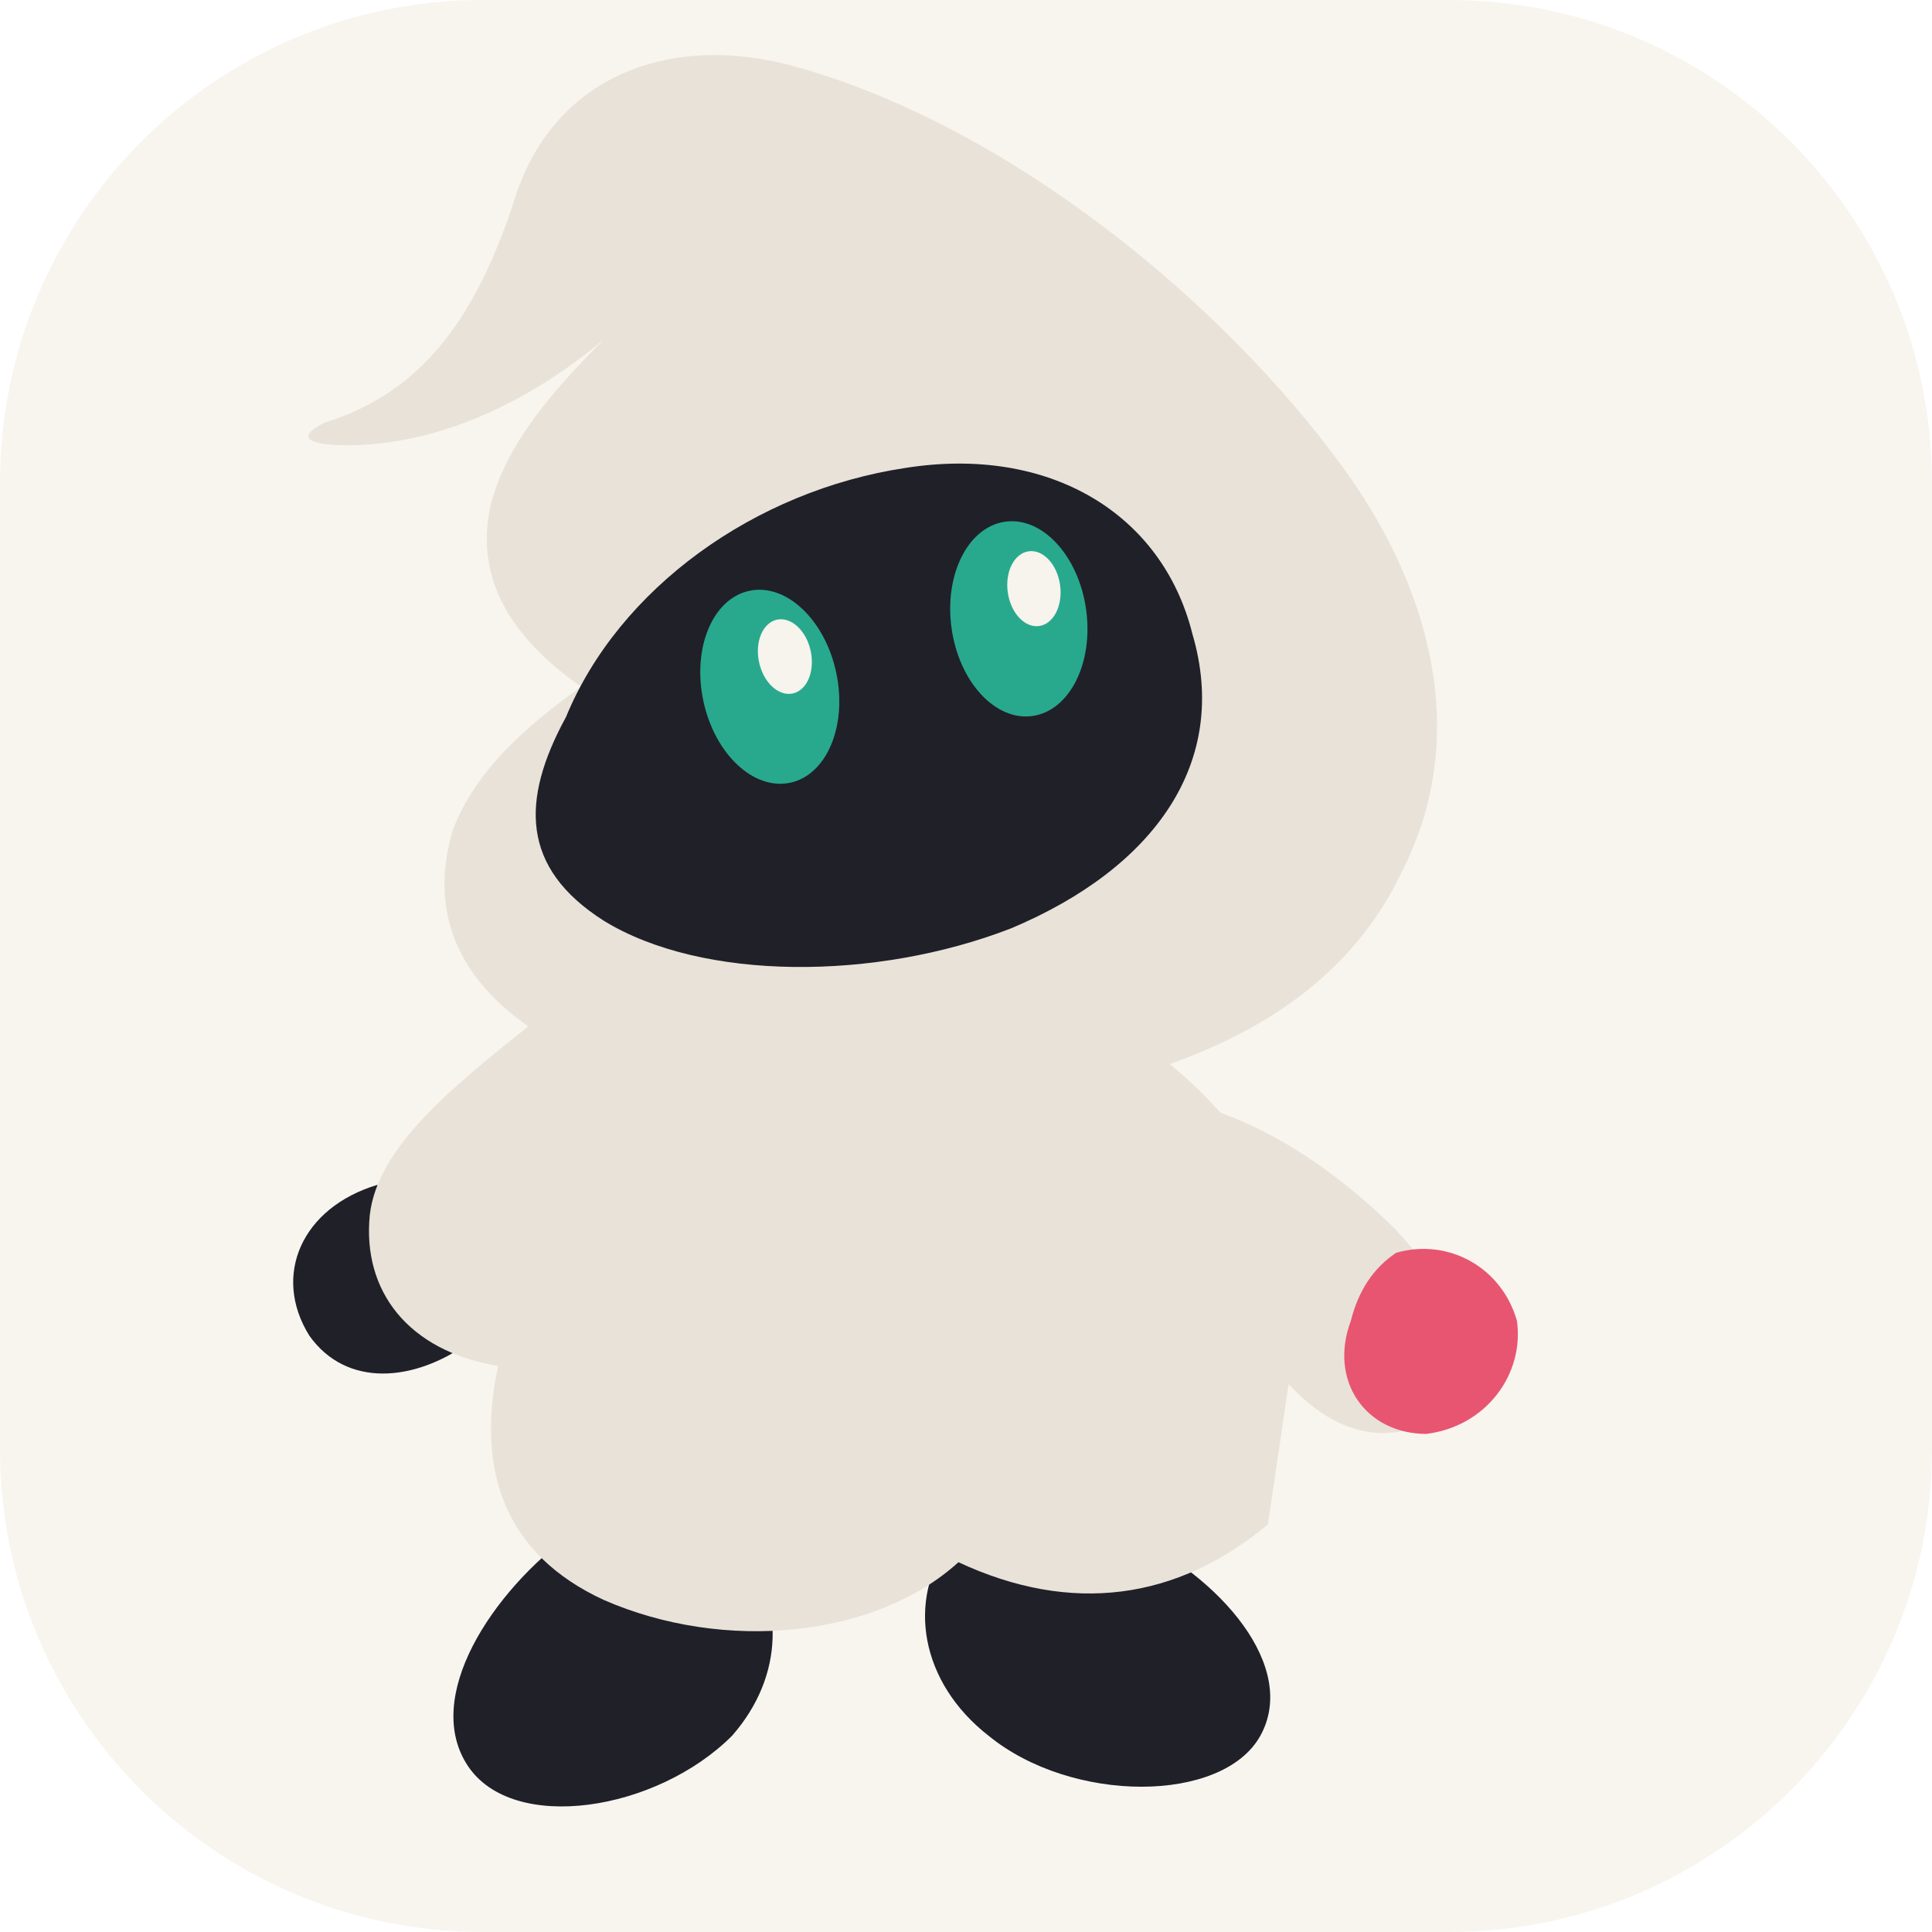
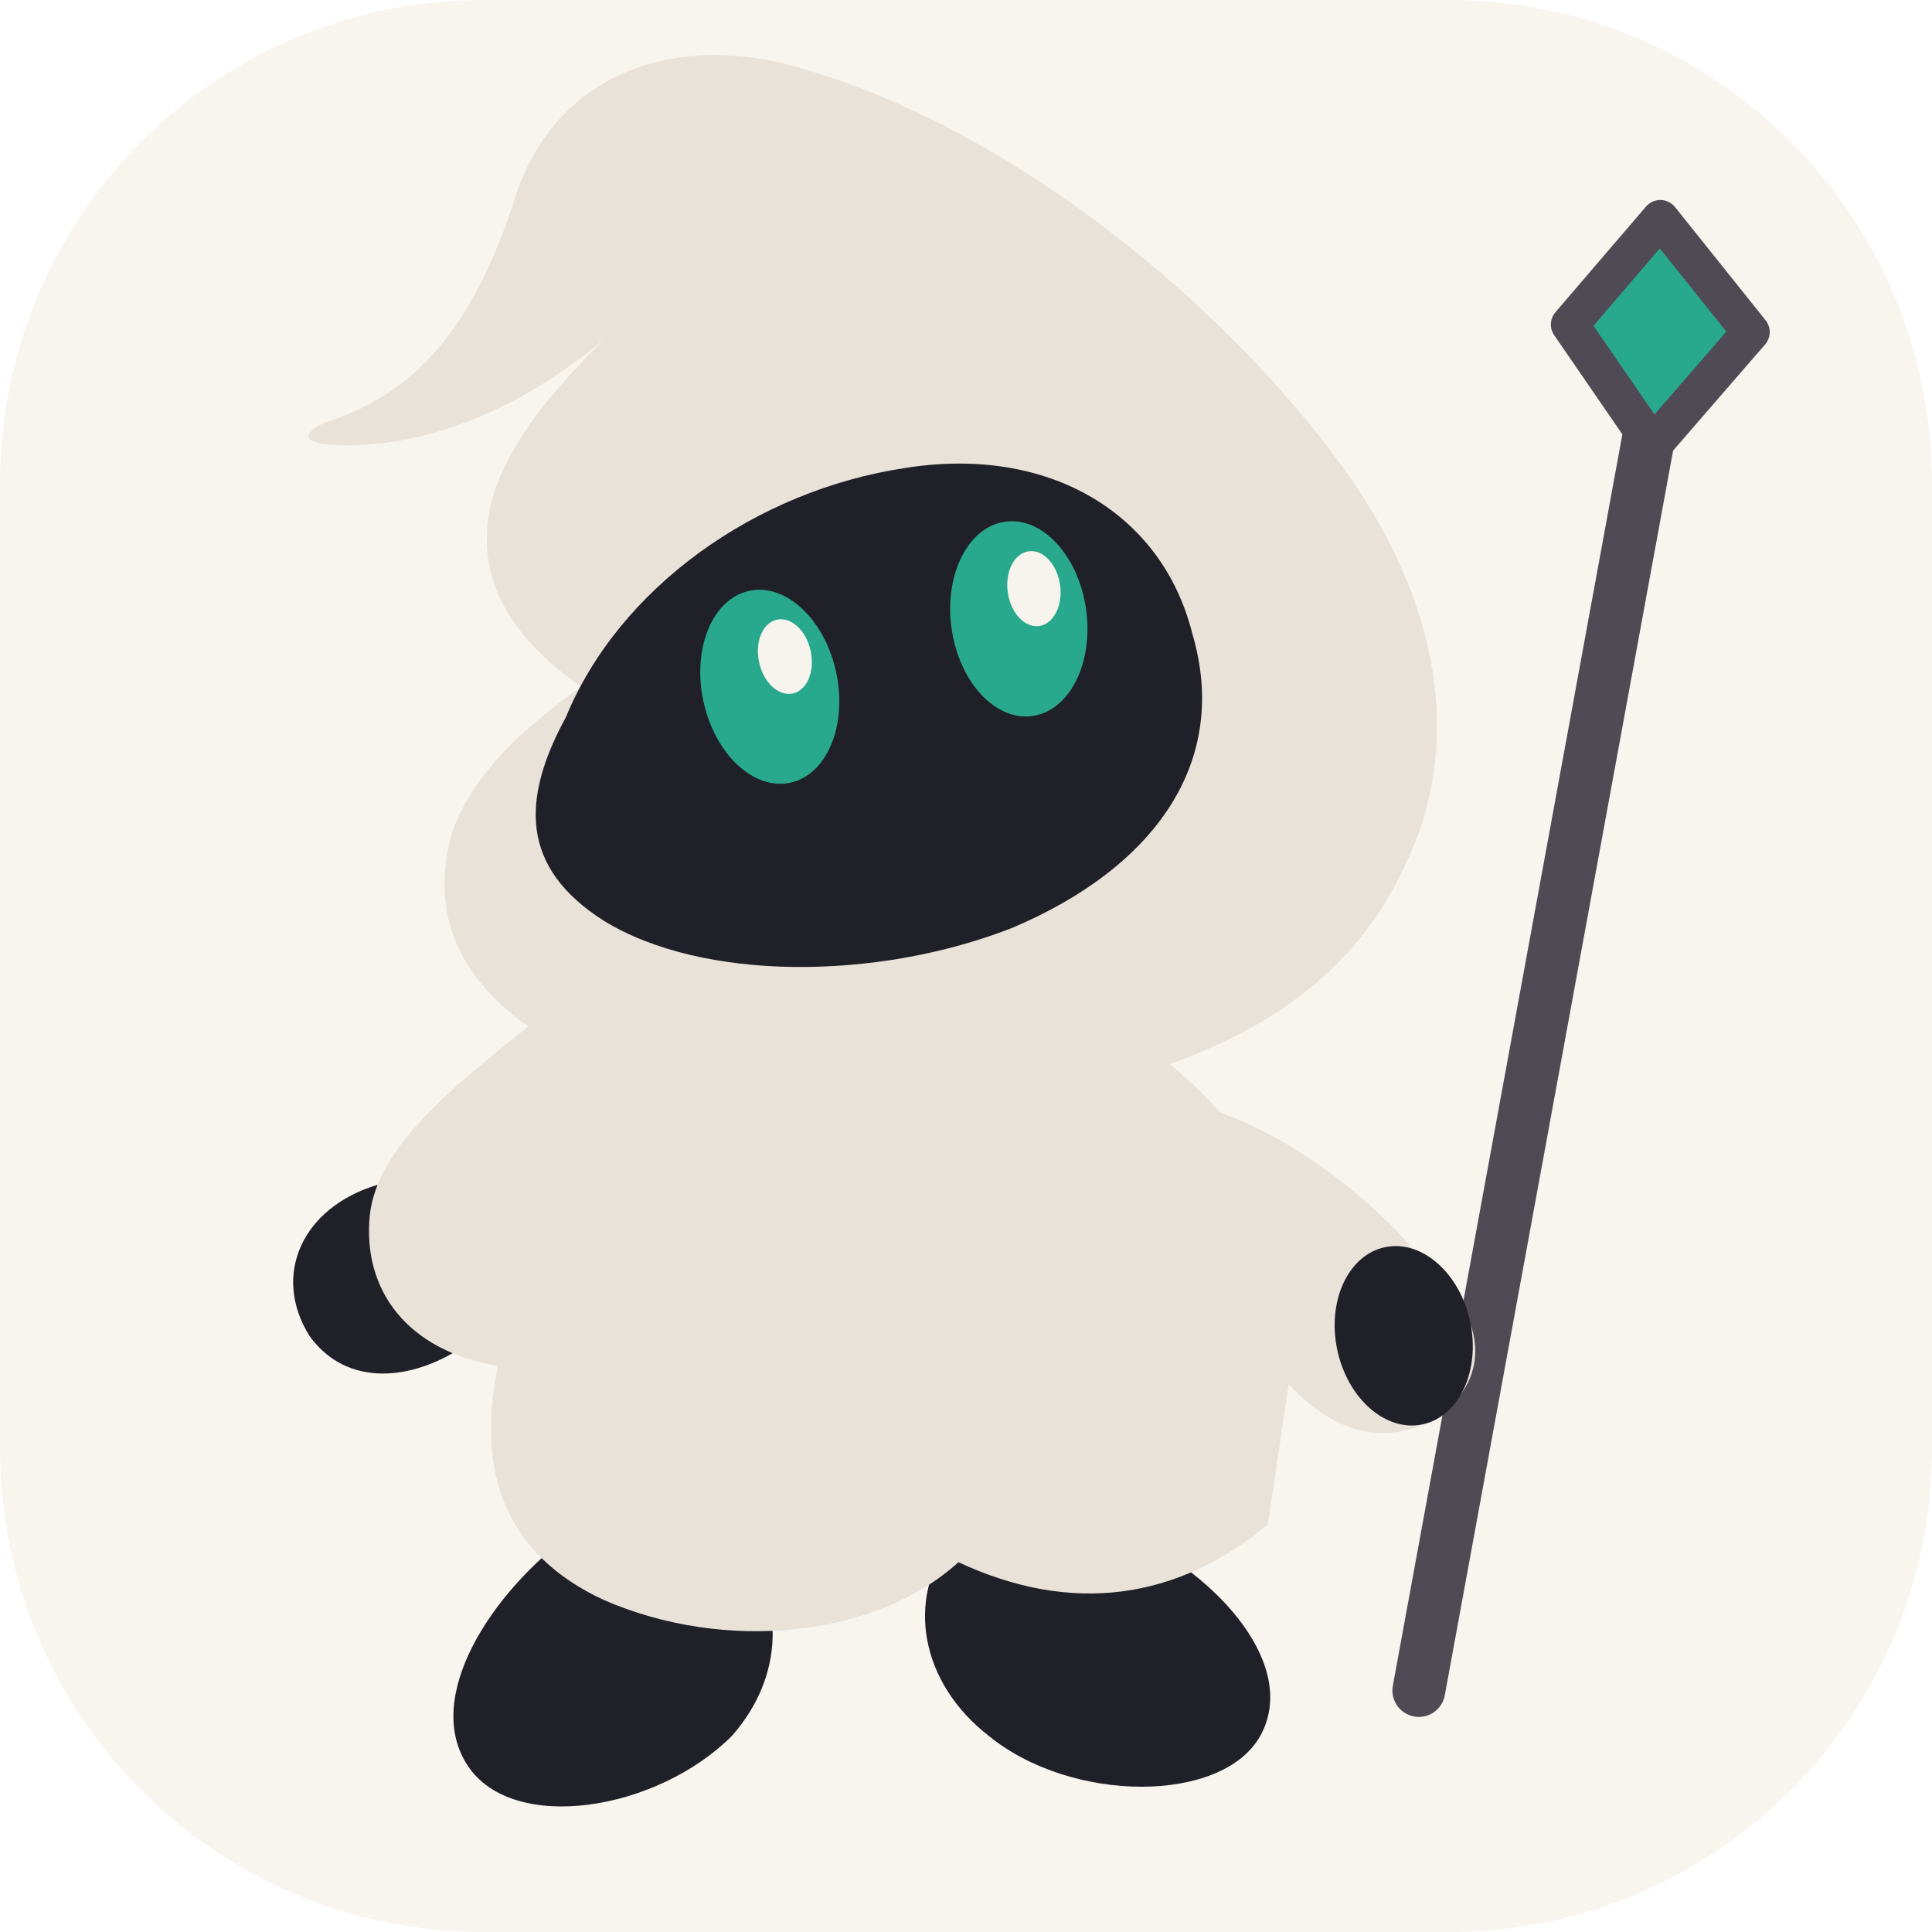
<svg xmlns="http://www.w3.org/2000/svg" viewBox="0 0 256 256">
  <style>
-     .bg{fill:#f8f5ef}.cloak{fill:#e9e2d8}.eye{fill:#28a98d}.accent{fill:#e85570}
-     @media (prefers-color-scheme:dark){.bg{fill:#09090d}.cloak{fill:#f7f3ed}.eye{fill:#77e8c9}.accent{fill:#ff6f83}}
+     .bg{fill:#f8f5ef}.cloak{fill:#e9e2d8}.eye{fill:#28a98d}.staff{stroke:#4f4a54}
+     @media (prefers-color-scheme:dark){.bg{fill:#09090d}.cloak{fill:#f7f3ed}.eye{fill:#77e8c9}.staff{stroke:#98939d}}
  </style>
  <rect class="bg" width="256" height="256" rx="64" />
  <path fill="#202029" d="M76 203c-11 8-20 22-14 31 6 9 25 6 35-4 7-8 7-18 1-26l-22-1Zm50 1c-6 8-4 19 5 26 11 9 31 9 36 0 5-9-5-21-18-27l-23 1ZM50 157c-10 3-14 12-9 20 5 7 14 6 21 1l-12-21Z" />
+   <path class="staff" fill="none" stroke-width="7" stroke-linecap="round" d="M188 224 219 55" />
+   <path class="eye staff" stroke-width="5" stroke-linejoin="round" d="m220 29 12 15-13 15-11-16 12-14Z" />
  <path class="cloak" d="M43 56c13-4 20-14 25-29 5-17 21-23 38-18 28 8 56 31 72 53 13 18 16 37 8 53-6 13-17 21-31 26 11 9 17 20 17 34l-4 27c-12 10-26 12-41 5-11 10-31 12-47 5-13-6-17-17-14-31-12-2-18-10-17-20 1-9 11-17 21-25-10-7-13-16-10-26 3-8 10-14 17-19-10-7-14-15-12-24 2-8 8-15 15-22-12 10-24 14-34 14-5 0-7-1-3-3Z" />
  <path class="cloak" d="M151 145c12 1 24 8 34 18l8 9c5 7 2 14-5 17-8 3-15-2-20-9l-22-17 5-18Z" />
+   <ellipse cx="186" cy="177" rx="9" ry="12" fill="#202029" transform="rotate(-12 186 177)" />
  <path fill="#202029" d="M75 95c7-17 25-30 45-33 19-3 34 6 38 22 5 17-5 31-24 39-18 7-41 7-54-1-11-7-11-16-5-27Z" />
  <ellipse class="eye" cx="102" cy="91" rx="9" ry="13" transform="rotate(-12 102 91)" />
  <ellipse class="eye" cx="135" cy="82" rx="9" ry="13" transform="rotate(-8 135 82)" />
  <ellipse cx="104" cy="87" rx="3.5" ry="5" fill="#f7f3ed" transform="rotate(-12 104 87)" />
  <ellipse cx="137" cy="78" rx="3.5" ry="5" fill="#f7f3ed" transform="rotate(-8 137 78)" />
-   <path class="accent" d="M185 166c7-2 14 2 16 9 1 7-4 14-12 15-8 0-13-7-10-15 1-4 3-7 6-9Z" />
</svg>
